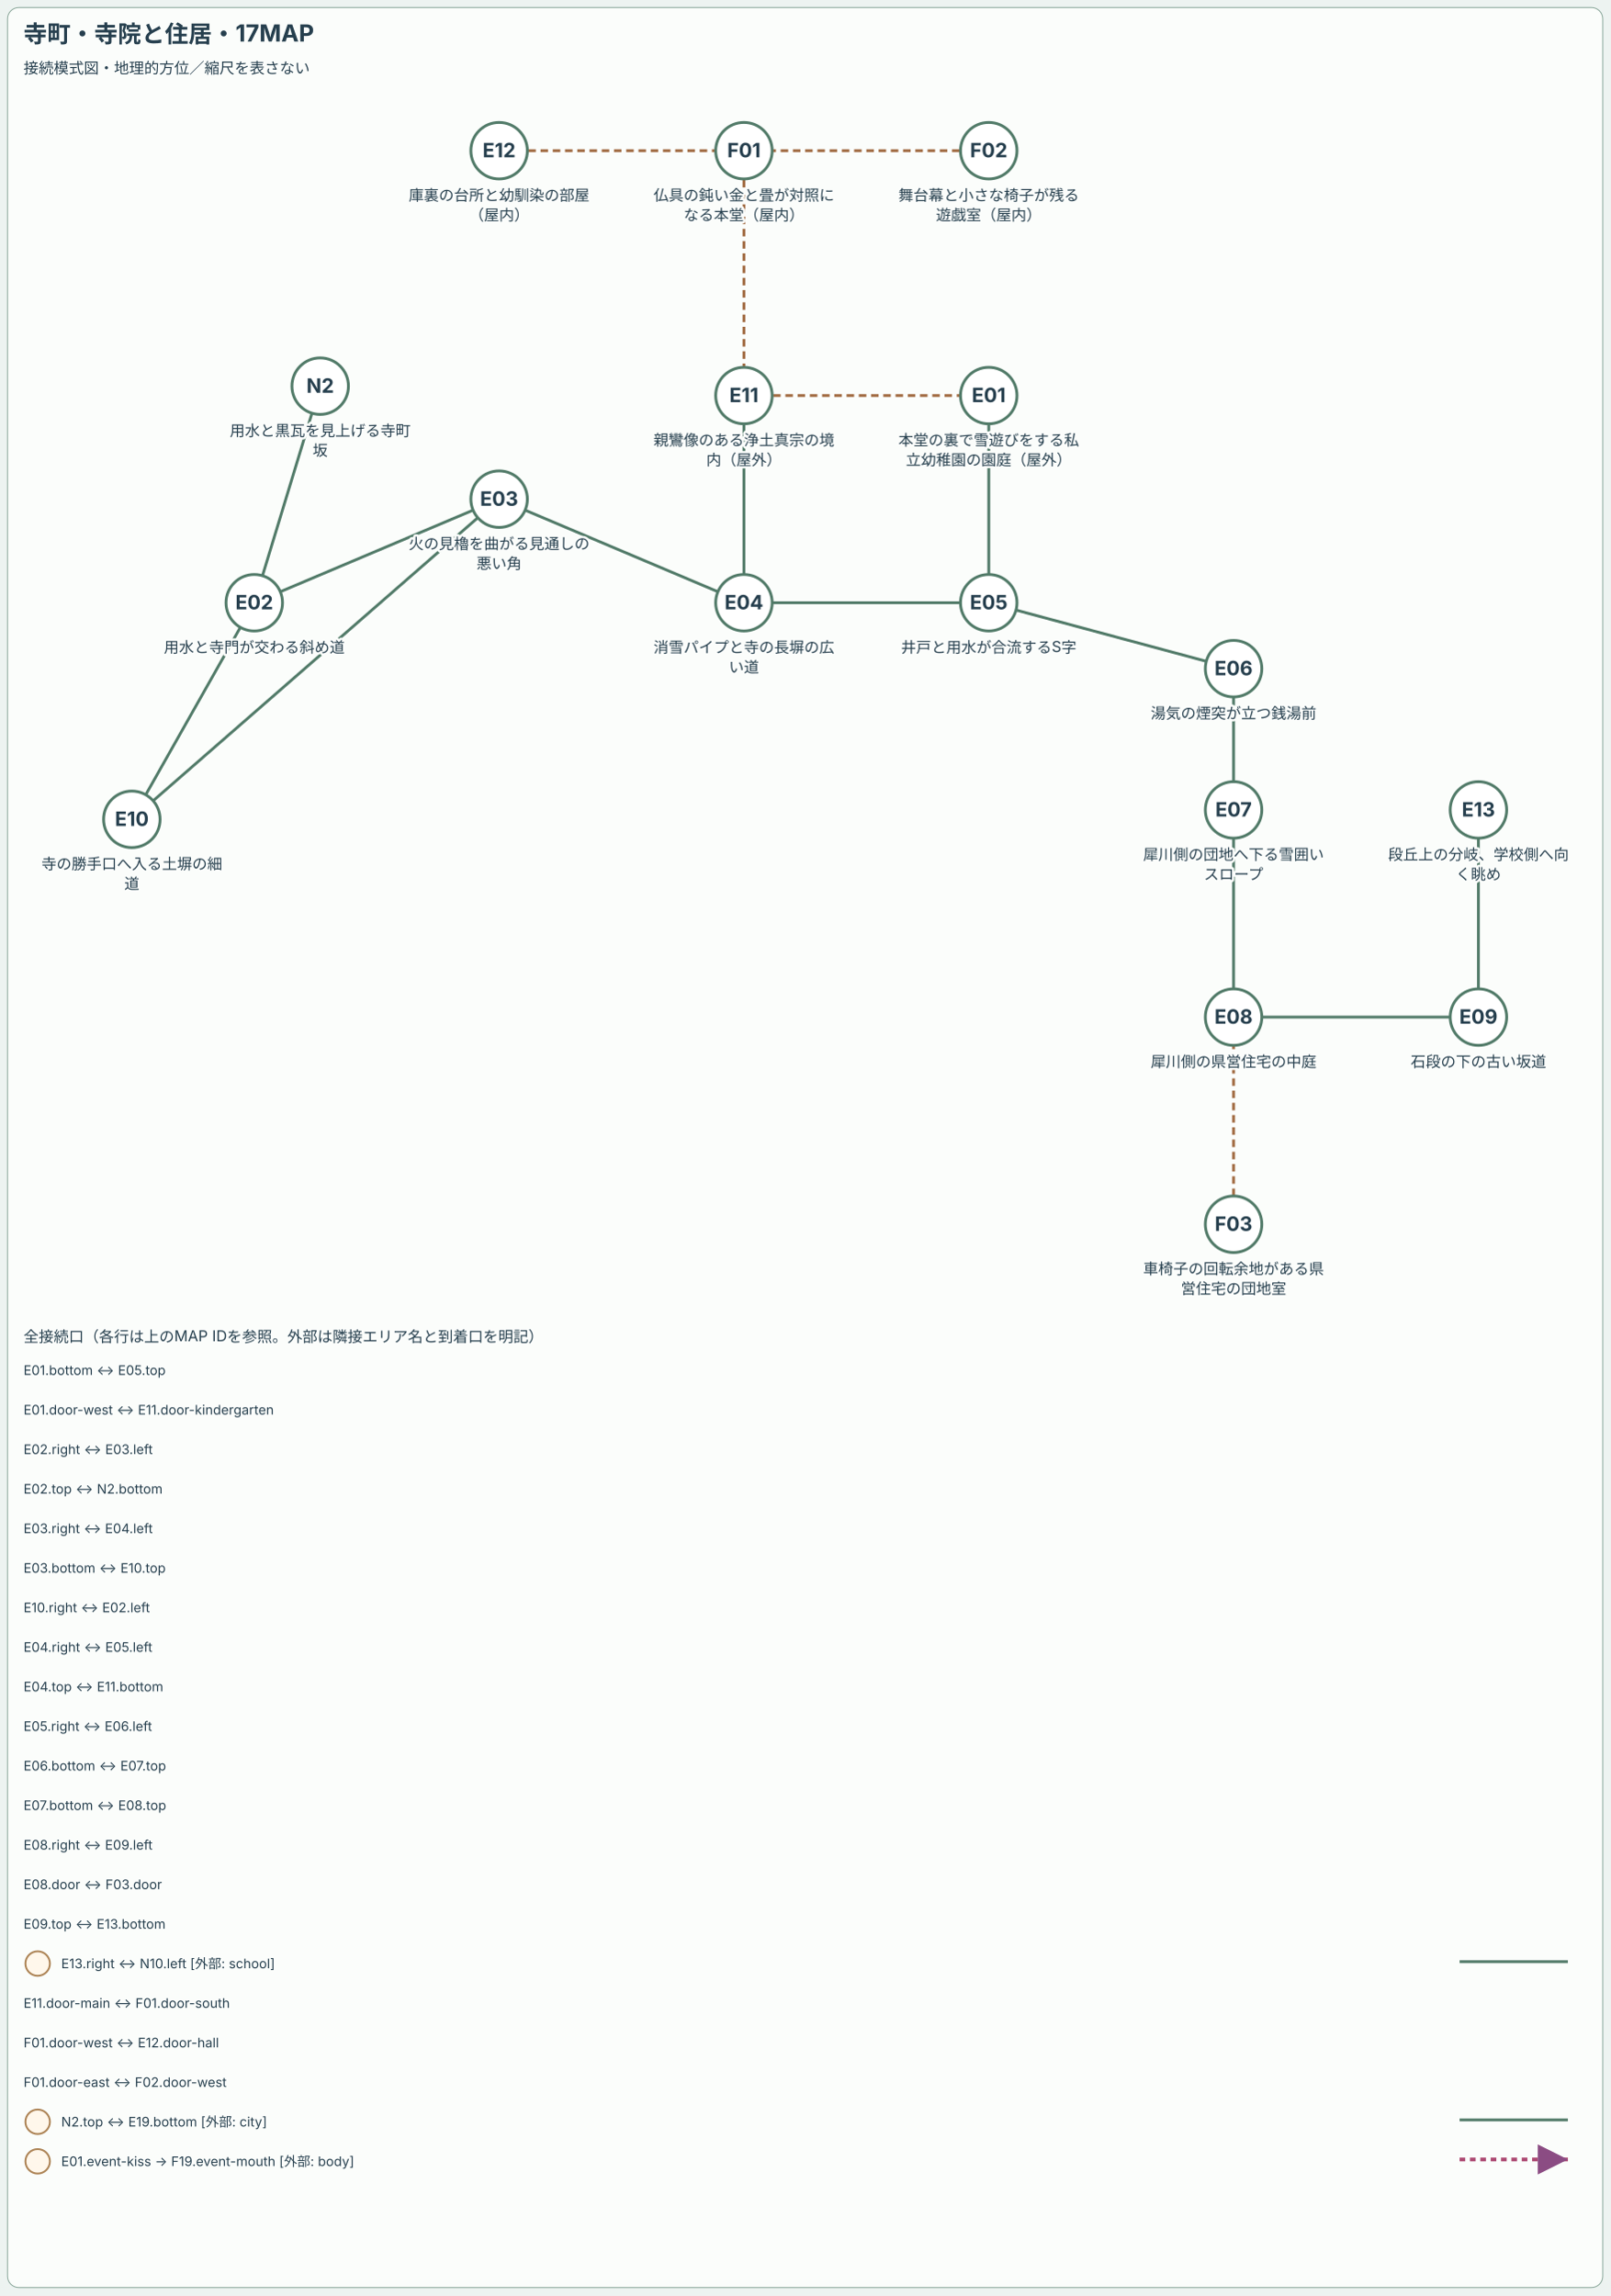
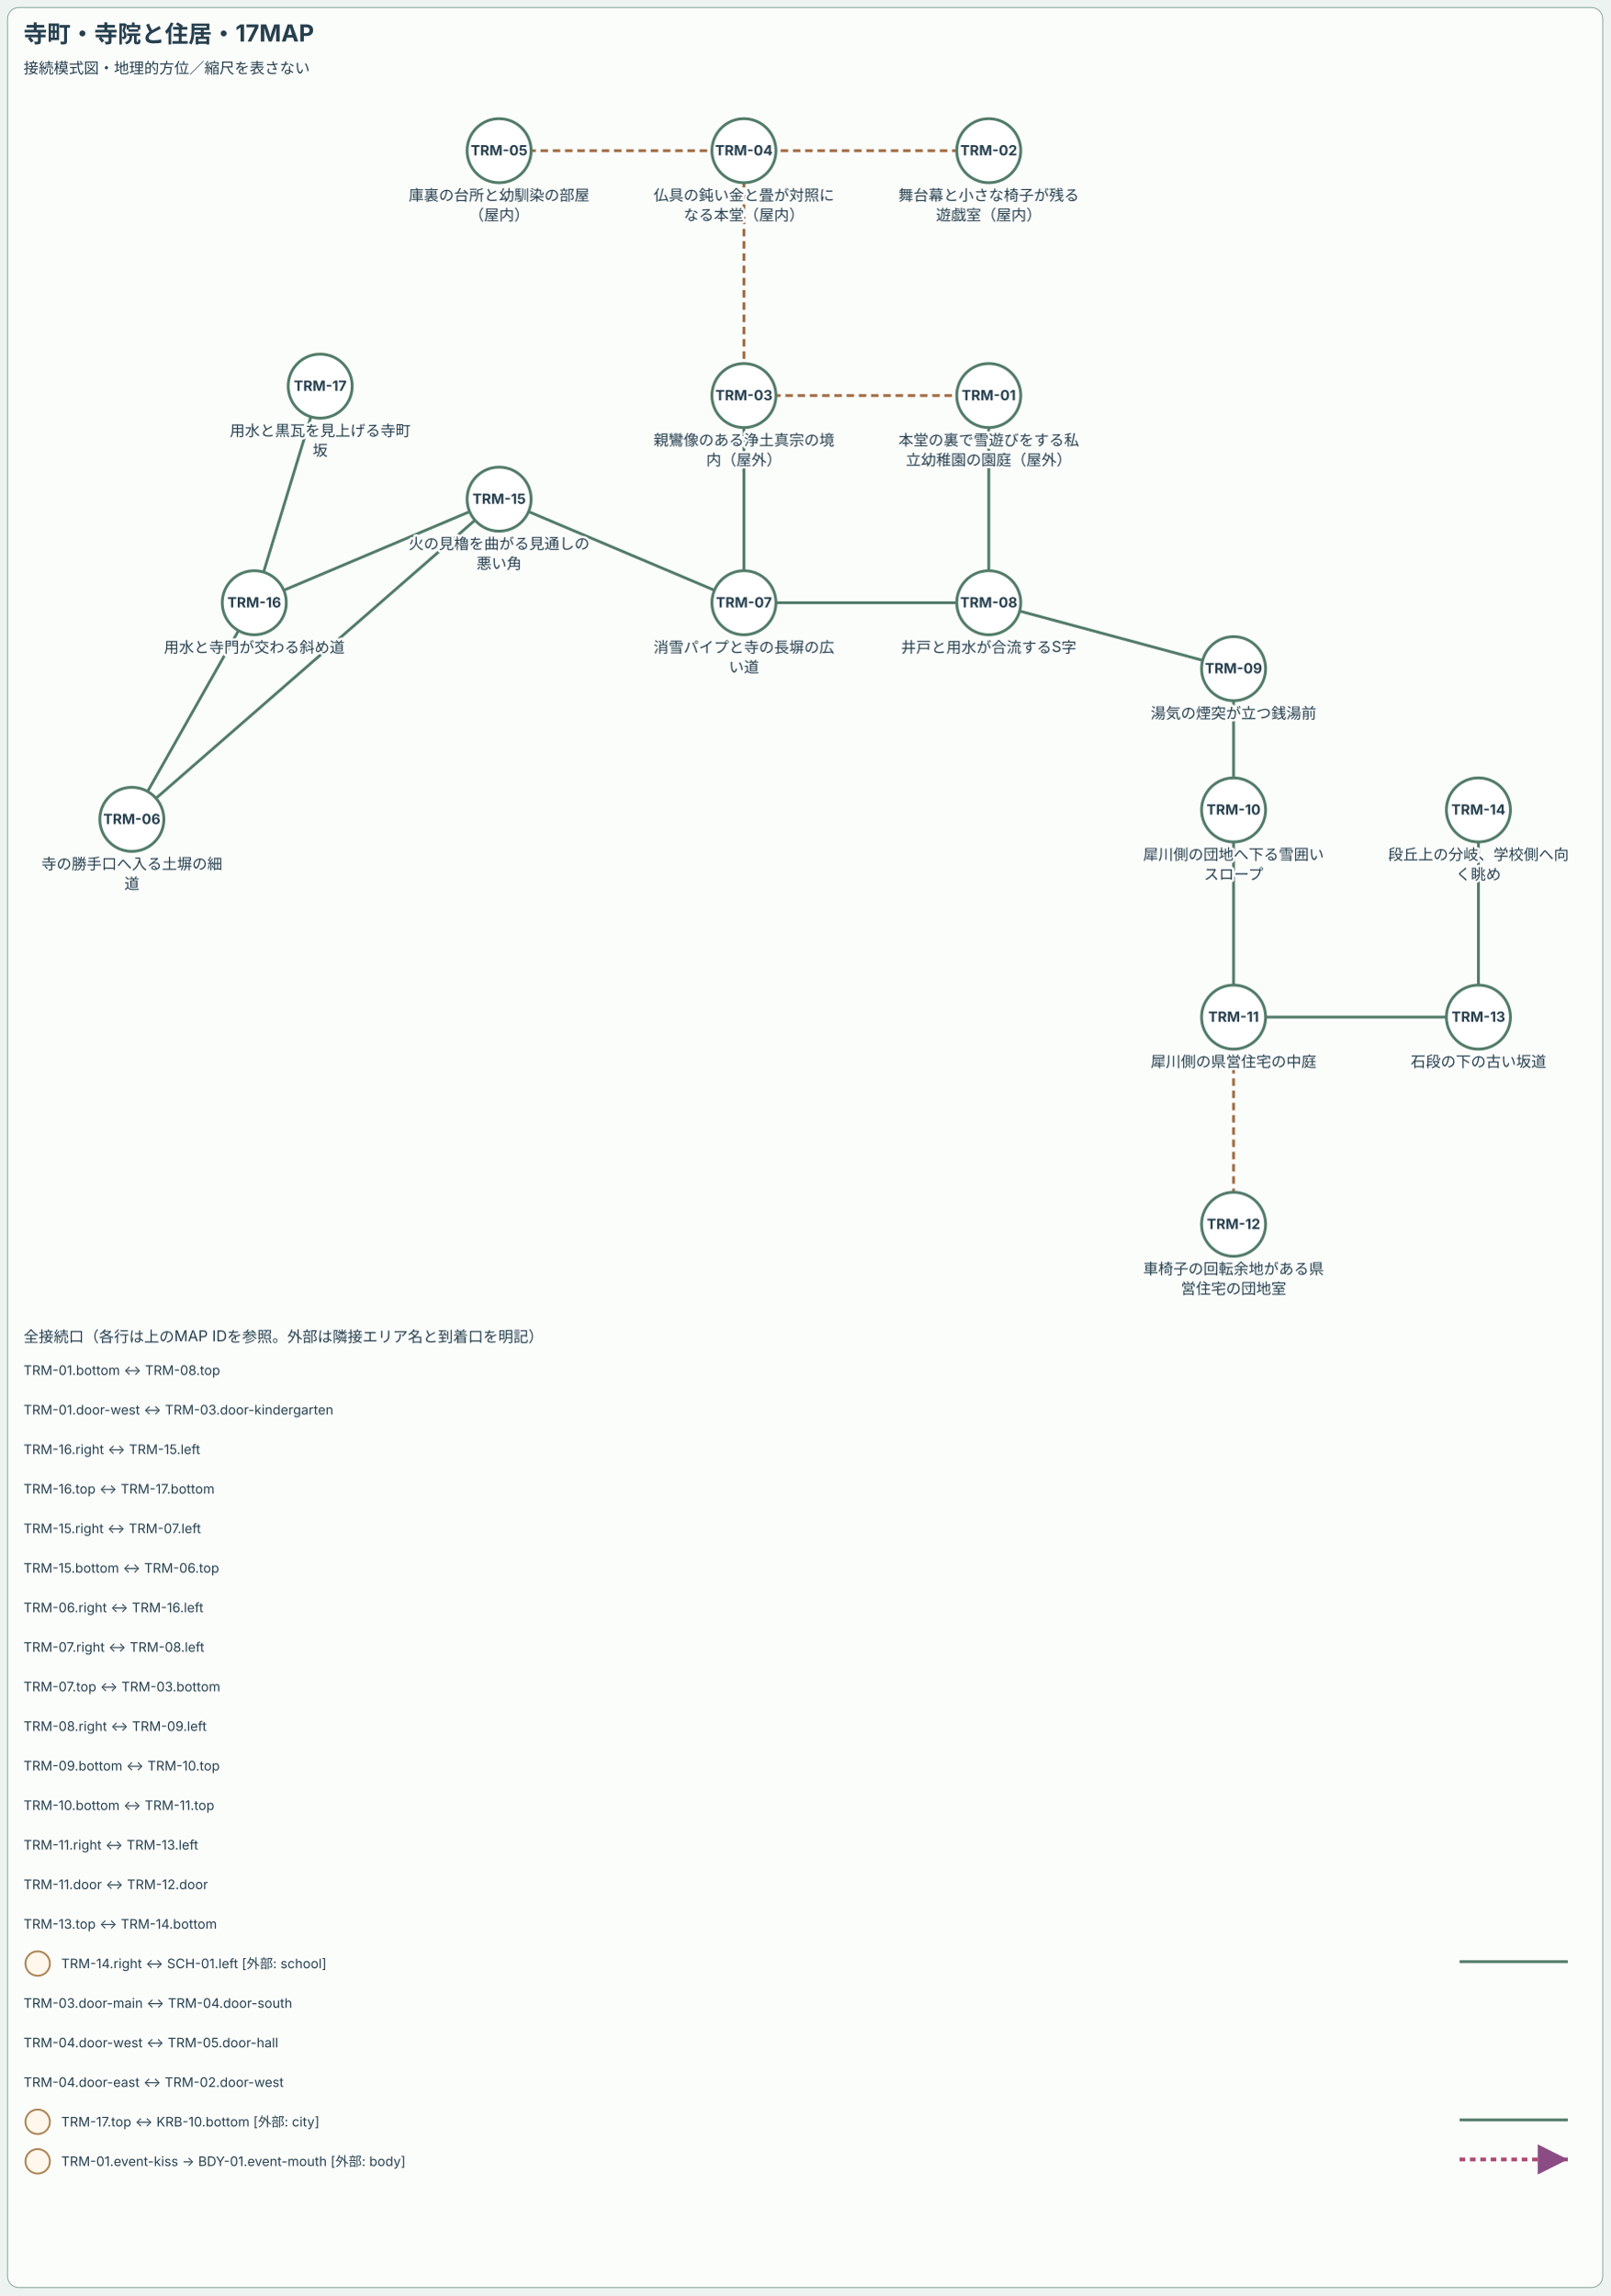
<svg xmlns="http://www.w3.org/2000/svg" width="1710" height="2437" viewBox="0 0 1710 2437" role="img">
  <defs>
    <marker id="directed-arrow" markerWidth="9" markerHeight="9" refX="8" refY="4" orient="auto">
      <path d="M0 0 L8 4 L0 8 Z" fill="#8b4c83" />
    </marker>
  </defs>
-   <style>text{font-family:-apple-system,BlinkMacSystemFont,"Hiragino Sans",sans-serif;fill:#263f4e}.node{fill:#fff;stroke:#527b69;stroke-width:3}.ref{fill:#fff7eb;stroke:#ad8456;stroke-width:2}.edge{fill:none;stroke:#527b69;stroke-width:3}.door{fill:none;stroke:#a16b42;stroke-width:3;stroke-dasharray:8 5}.event{fill:none;stroke:#ac4871;stroke-width:4;stroke-dasharray:6 5}.oneway{fill:none;stroke:#5262a8;stroke-width:4}.id{font-size:21px;font-weight:bold;text-anchor:middle}.label{font-size:16px;text-anchor:middle;paint-order:stroke;stroke:#fbfdfb;stroke-width:5;stroke-linejoin:round}.note{font-size:16px}.small{font-size:14px}.heading{font-size:25px;font-weight:bold}</style>
+   <style>text{font-family:-apple-system,BlinkMacSystemFont,"Hiragino Sans",sans-serif;fill:#263f4e}.node{fill:#fff;stroke:#527b69;stroke-width:3}.ref{fill:#fff7eb;stroke:#ad8456;stroke-width:2}.edge{fill:none;stroke:#527b69;stroke-width:3}.door{fill:none;stroke:#a16b42;stroke-width:3;stroke-dasharray:8 5}.event{fill:none;stroke:#ac4871;stroke-width:4;stroke-dasharray:6 5}.oneway{fill:none;stroke:#5262a8;stroke-width:4}.id{font-size:15px;font-weight:bold;text-anchor:middle}.label{font-size:16px;text-anchor:middle;paint-order:stroke;stroke:#fbfdfb;stroke-width:5;stroke-linejoin:round}.note{font-size:16px}.small{font-size:14px}.heading{font-size:25px;font-weight:bold}</style>
  <rect width="1710" height="2437" fill="#edf3f1" />
  <g data-area="teramachi">
    <rect x="8" y="8" width="1694" height="2421" rx="12" fill="#fbfdfb" stroke="#8aa79a" />
    <text x="25" y="45" class="heading">寺町・寺院と住居・17MAP</text>
    <text x="25" y="78" class="note">接続模式図・地理的方位／縮尺を表さない</text>
-     <path class="edge" data-edge-id="E01.bottom&gt;E05.top:edge" data-kind="edge" data-from="E01" data-to="E05" data-from-port="bottom" data-to-port="top" d="M1050 420 L1050 640" />
-     <path class="door" data-edge-id="E01.door-west&gt;E11.door-kindergarten:door" data-kind="door" data-from="E01" data-to="E11" data-from-port="door-west" data-to-port="door-kindergarten" d="M1050 420 L790 420" />
-     <path class="edge" data-edge-id="E02.right&gt;E03.left:edge" data-kind="edge" data-from="E02" data-to="E03" data-from-port="right" data-to-port="left" d="M270 640 L530 530" />
-     <path class="edge" data-edge-id="E02.top&gt;N2.bottom:edge" data-kind="edge" data-from="E02" data-to="N2" data-from-port="top" data-to-port="bottom" d="M270 640 L340 410" />
-     <path class="edge" data-edge-id="E03.right&gt;E04.left:edge" data-kind="edge" data-from="E03" data-to="E04" data-from-port="right" data-to-port="left" d="M530 530 L790 640" />
-     <path class="edge" data-edge-id="E03.bottom&gt;E10.top:edge" data-kind="edge" data-from="E03" data-to="E10" data-from-port="bottom" data-to-port="top" d="M530 530 L140 870" />
-     <path class="edge" data-edge-id="E10.right&gt;E02.left:edge" data-kind="edge" data-from="E10" data-to="E02" data-from-port="right" data-to-port="left" d="M140 870 L270 640" />
-     <path class="edge" data-edge-id="E04.right&gt;E05.left:edge" data-kind="edge" data-from="E04" data-to="E05" data-from-port="right" data-to-port="left" d="M790 640 L1050 640" />
-     <path class="edge" data-edge-id="E04.top&gt;E11.bottom:edge" data-kind="edge" data-from="E04" data-to="E11" data-from-port="top" data-to-port="bottom" d="M790 640 L790 420" />
-     <path class="edge" data-edge-id="E05.right&gt;E06.left:edge" data-kind="edge" data-from="E05" data-to="E06" data-from-port="right" data-to-port="left" d="M1050 640 L1310 710" />
-     <path class="edge" data-edge-id="E06.bottom&gt;E07.top:edge" data-kind="edge" data-from="E06" data-to="E07" data-from-port="bottom" data-to-port="top" d="M1310 710 L1310 860" />
-     <path class="edge" data-edge-id="E07.bottom&gt;E08.top:edge" data-kind="edge" data-from="E07" data-to="E08" data-from-port="bottom" data-to-port="top" d="M1310 860 L1310 1080" />
-     <path class="edge" data-edge-id="E08.right&gt;E09.left:edge" data-kind="edge" data-from="E08" data-to="E09" data-from-port="right" data-to-port="left" d="M1310 1080 L1570 1080" />
-     <path class="door" data-edge-id="E08.door&gt;F03.door:door" data-kind="door" data-from="E08" data-to="F03" data-from-port="door" data-to-port="door" d="M1310 1080 L1310 1300" />
-     <path class="edge" data-edge-id="E09.top&gt;E13.bottom:edge" data-kind="edge" data-from="E09" data-to="E13" data-from-port="top" data-to-port="bottom" d="M1570 1080 L1570 860" />
-     <path class="door" data-edge-id="E11.door-main&gt;F01.door-south:door" data-kind="door" data-from="E11" data-to="F01" data-from-port="door-main" data-to-port="door-south" d="M790 420 L790 160" />
-     <path class="door" data-edge-id="F01.door-west&gt;E12.door-hall:door" data-kind="door" data-from="F01" data-to="E12" data-from-port="door-west" data-to-port="door-hall" d="M790 160 L530 160" />
-     <path class="door" data-edge-id="F01.door-east&gt;F02.door-west:door" data-kind="door" data-from="F01" data-to="F02" data-from-port="door-east" data-to-port="door-west" d="M790 160 L1050 160" />
-     <circle class="node" data-map="E01" cx="1050" cy="420" r="30" />
-     <text class="id" x="1050" y="427">E01</text>
+     <path class="edge" data-edge-id="TRM-01.bottom&gt;TRM-08.top:edge" data-kind="edge" data-from="TRM-01" data-to="TRM-08" data-from-port="bottom" data-to-port="top" d="M1050 420 L1050 640" />
+     <path class="door" data-edge-id="TRM-01.door-west&gt;TRM-03.door-kindergarten:door" data-kind="door" data-from="TRM-01" data-to="TRM-03" data-from-port="door-west" data-to-port="door-kindergarten" d="M1050 420 L790 420" />
+     <path class="edge" data-edge-id="TRM-16.right&gt;TRM-15.left:edge" data-kind="edge" data-from="TRM-16" data-to="TRM-15" data-from-port="right" data-to-port="left" d="M270 640 L530 530" />
+     <path class="edge" data-edge-id="TRM-16.top&gt;TRM-17.bottom:edge" data-kind="edge" data-from="TRM-16" data-to="TRM-17" data-from-port="top" data-to-port="bottom" d="M270 640 L340 410" />
+     <path class="edge" data-edge-id="TRM-15.right&gt;TRM-07.left:edge" data-kind="edge" data-from="TRM-15" data-to="TRM-07" data-from-port="right" data-to-port="left" d="M530 530 L790 640" />
+     <path class="edge" data-edge-id="TRM-15.bottom&gt;TRM-06.top:edge" data-kind="edge" data-from="TRM-15" data-to="TRM-06" data-from-port="bottom" data-to-port="top" d="M530 530 L140 870" />
+     <path class="edge" data-edge-id="TRM-06.right&gt;TRM-16.left:edge" data-kind="edge" data-from="TRM-06" data-to="TRM-16" data-from-port="right" data-to-port="left" d="M140 870 L270 640" />
+     <path class="edge" data-edge-id="TRM-07.right&gt;TRM-08.left:edge" data-kind="edge" data-from="TRM-07" data-to="TRM-08" data-from-port="right" data-to-port="left" d="M790 640 L1050 640" />
+     <path class="edge" data-edge-id="TRM-07.top&gt;TRM-03.bottom:edge" data-kind="edge" data-from="TRM-07" data-to="TRM-03" data-from-port="top" data-to-port="bottom" d="M790 640 L790 420" />
+     <path class="edge" data-edge-id="TRM-08.right&gt;TRM-09.left:edge" data-kind="edge" data-from="TRM-08" data-to="TRM-09" data-from-port="right" data-to-port="left" d="M1050 640 L1310 710" />
+     <path class="edge" data-edge-id="TRM-09.bottom&gt;TRM-10.top:edge" data-kind="edge" data-from="TRM-09" data-to="TRM-10" data-from-port="bottom" data-to-port="top" d="M1310 710 L1310 860" />
+     <path class="edge" data-edge-id="TRM-10.bottom&gt;TRM-11.top:edge" data-kind="edge" data-from="TRM-10" data-to="TRM-11" data-from-port="bottom" data-to-port="top" d="M1310 860 L1310 1080" />
+     <path class="edge" data-edge-id="TRM-11.right&gt;TRM-13.left:edge" data-kind="edge" data-from="TRM-11" data-to="TRM-13" data-from-port="right" data-to-port="left" d="M1310 1080 L1570 1080" />
+     <path class="door" data-edge-id="TRM-11.door&gt;TRM-12.door:door" data-kind="door" data-from="TRM-11" data-to="TRM-12" data-from-port="door" data-to-port="door" d="M1310 1080 L1310 1300" />
+     <path class="edge" data-edge-id="TRM-13.top&gt;TRM-14.bottom:edge" data-kind="edge" data-from="TRM-13" data-to="TRM-14" data-from-port="top" data-to-port="bottom" d="M1570 1080 L1570 860" />
+     <path class="door" data-edge-id="TRM-03.door-main&gt;TRM-04.door-south:door" data-kind="door" data-from="TRM-03" data-to="TRM-04" data-from-port="door-main" data-to-port="door-south" d="M790 420 L790 160" />
+     <path class="door" data-edge-id="TRM-04.door-west&gt;TRM-05.door-hall:door" data-kind="door" data-from="TRM-04" data-to="TRM-05" data-from-port="door-west" data-to-port="door-hall" d="M790 160 L530 160" />
+     <path class="door" data-edge-id="TRM-04.door-east&gt;TRM-02.door-west:door" data-kind="door" data-from="TRM-04" data-to="TRM-02" data-from-port="door-east" data-to-port="door-west" d="M790 160 L1050 160" />
+     <circle class="node" data-map="TRM-01" cx="1050" cy="420" r="34" />
+     <text class="id" x="1050" y="425">TRM-01</text>
    <text x="1050" y="473" class="label">本堂の裏で雪遊びをする私</text>
    <text x="1050" y="494" class="label">立幼稚園の園庭（屋外）</text>
-     <circle class="node" data-map="E02" cx="270" cy="640" r="30" />
-     <text class="id" x="270" y="647">E02</text>
-     <text x="270" y="693" class="label">用水と寺門が交わる斜め道</text>
-     <circle class="node" data-map="E03" cx="530" cy="530" r="30" />
-     <text class="id" x="530" y="537">E03</text>
+     <circle class="node" data-map="TRM-02" cx="1050" cy="160" r="34" />
+     <text class="id" x="1050" y="165">TRM-02</text>
+     <text x="1050" y="213" class="label">舞台幕と小さな椅子が残る</text>
+     <text x="1050" y="234" class="label">遊戯室（屋内）</text>
+     <circle class="node" data-map="TRM-03" cx="790" cy="420" r="34" />
+     <text class="id" x="790" y="425">TRM-03</text>
+     <text x="790" y="473" class="label">親鸞像のある浄土真宗の境</text>
+     <text x="790" y="494" class="label">内（屋外）</text>
+     <circle class="node" data-map="TRM-04" cx="790" cy="160" r="34" />
+     <text class="id" x="790" y="165">TRM-04</text>
+     <text x="790" y="213" class="label">仏具の鈍い金と畳が対照に</text>
+     <text x="790" y="234" class="label">なる本堂（屋内）</text>
+     <circle class="node" data-map="TRM-05" cx="530" cy="160" r="34" />
+     <text class="id" x="530" y="165">TRM-05</text>
+     <text x="530" y="213" class="label">庫裏の台所と幼馴染の部屋</text>
+     <text x="530" y="234" class="label">（屋内）</text>
+     <circle class="node" data-map="TRM-06" cx="140" cy="870" r="34" />
+     <text class="id" x="140" y="875">TRM-06</text>
+     <text x="140" y="923" class="label">寺の勝手口へ入る土塀の細</text>
+     <text x="140" y="944" class="label">道</text>
+     <circle class="node" data-map="TRM-07" cx="790" cy="640" r="34" />
+     <text class="id" x="790" y="645">TRM-07</text>
+     <text x="790" y="693" class="label">消雪パイプと寺の長塀の広</text>
+     <text x="790" y="714" class="label">い道</text>
+     <circle class="node" data-map="TRM-08" cx="1050" cy="640" r="34" />
+     <text class="id" x="1050" y="645">TRM-08</text>
+     <text x="1050" y="693" class="label">井戸と用水が合流するS字</text>
+     <circle class="node" data-map="TRM-09" cx="1310" cy="710" r="34" />
+     <text class="id" x="1310" y="715">TRM-09</text>
+     <text x="1310" y="763" class="label">湯気の煙突が立つ銭湯前</text>
+     <circle class="node" data-map="TRM-10" cx="1310" cy="860" r="34" />
+     <text class="id" x="1310" y="865">TRM-10</text>
+     <text x="1310" y="913" class="label">犀川側の団地へ下る雪囲い</text>
+     <text x="1310" y="934" class="label">スロープ</text>
+     <circle class="node" data-map="TRM-11" cx="1310" cy="1080" r="34" />
+     <text class="id" x="1310" y="1085">TRM-11</text>
+     <text x="1310" y="1133" class="label">犀川側の県営住宅の中庭</text>
+     <circle class="node" data-map="TRM-12" cx="1310" cy="1300" r="34" />
+     <text class="id" x="1310" y="1305">TRM-12</text>
+     <text x="1310" y="1353" class="label">車椅子の回転余地がある県</text>
+     <text x="1310" y="1374" class="label">営住宅の団地室</text>
+     <circle class="node" data-map="TRM-13" cx="1570" cy="1080" r="34" />
+     <text class="id" x="1570" y="1085">TRM-13</text>
+     <text x="1570" y="1133" class="label">石段の下の古い坂道</text>
+     <circle class="node" data-map="TRM-14" cx="1570" cy="860" r="34" />
+     <text class="id" x="1570" y="865">TRM-14</text>
+     <text x="1570" y="913" class="label">段丘上の分岐、学校側へ向</text>
+     <text x="1570" y="934" class="label">く眺め</text>
+     <circle class="node" data-map="TRM-15" cx="530" cy="530" r="34" />
+     <text class="id" x="530" y="535">TRM-15</text>
    <text x="530" y="583" class="label">火の見櫓を曲がる見通しの</text>
    <text x="530" y="604" class="label">悪い角</text>
-     <circle class="node" data-map="E04" cx="790" cy="640" r="30" />
-     <text class="id" x="790" y="647">E04</text>
-     <text x="790" y="693" class="label">消雪パイプと寺の長塀の広</text>
-     <text x="790" y="714" class="label">い道</text>
-     <circle class="node" data-map="E05" cx="1050" cy="640" r="30" />
-     <text class="id" x="1050" y="647">E05</text>
-     <text x="1050" y="693" class="label">井戸と用水が合流するS字</text>
-     <circle class="node" data-map="E06" cx="1310" cy="710" r="30" />
-     <text class="id" x="1310" y="717">E06</text>
-     <text x="1310" y="763" class="label">湯気の煙突が立つ銭湯前</text>
-     <circle class="node" data-map="E07" cx="1310" cy="860" r="30" />
-     <text class="id" x="1310" y="867">E07</text>
-     <text x="1310" y="913" class="label">犀川側の団地へ下る雪囲い</text>
-     <text x="1310" y="934" class="label">スロープ</text>
-     <circle class="node" data-map="E08" cx="1310" cy="1080" r="30" />
-     <text class="id" x="1310" y="1087">E08</text>
-     <text x="1310" y="1133" class="label">犀川側の県営住宅の中庭</text>
-     <circle class="node" data-map="E09" cx="1570" cy="1080" r="30" />
-     <text class="id" x="1570" y="1087">E09</text>
-     <text x="1570" y="1133" class="label">石段の下の古い坂道</text>
-     <circle class="node" data-map="E10" cx="140" cy="870" r="30" />
-     <text class="id" x="140" y="877">E10</text>
-     <text x="140" y="923" class="label">寺の勝手口へ入る土塀の細</text>
-     <text x="140" y="944" class="label">道</text>
-     <circle class="node" data-map="E11" cx="790" cy="420" r="30" />
-     <text class="id" x="790" y="427">E11</text>
-     <text x="790" y="473" class="label">親鸞像のある浄土真宗の境</text>
-     <text x="790" y="494" class="label">内（屋外）</text>
-     <circle class="node" data-map="E12" cx="530" cy="160" r="30" />
-     <text class="id" x="530" y="167">E12</text>
-     <text x="530" y="213" class="label">庫裏の台所と幼馴染の部屋</text>
-     <text x="530" y="234" class="label">（屋内）</text>
-     <circle class="node" data-map="E13" cx="1570" cy="860" r="30" />
-     <text class="id" x="1570" y="867">E13</text>
-     <text x="1570" y="913" class="label">段丘上の分岐、学校側へ向</text>
-     <text x="1570" y="934" class="label">く眺め</text>
-     <circle class="node" data-map="F01" cx="790" cy="160" r="30" />
-     <text class="id" x="790" y="167">F01</text>
-     <text x="790" y="213" class="label">仏具の鈍い金と畳が対照に</text>
-     <text x="790" y="234" class="label">なる本堂（屋内）</text>
-     <circle class="node" data-map="F02" cx="1050" cy="160" r="30" />
-     <text class="id" x="1050" y="167">F02</text>
-     <text x="1050" y="213" class="label">舞台幕と小さな椅子が残る</text>
-     <text x="1050" y="234" class="label">遊戯室（屋内）</text>
-     <circle class="node" data-map="F03" cx="1310" cy="1300" r="30" />
-     <text class="id" x="1310" y="1307">F03</text>
-     <text x="1310" y="1353" class="label">車椅子の回転余地がある県</text>
-     <text x="1310" y="1374" class="label">営住宅の団地室</text>
-     <circle class="node" data-map="N2" cx="340" cy="410" r="30" />
-     <text class="id" x="340" y="417">N2</text>
+     <circle class="node" data-map="TRM-16" cx="270" cy="640" r="34" />
+     <text class="id" x="270" y="645">TRM-16</text>
+     <text x="270" y="693" class="label">用水と寺門が交わる斜め道</text>
+     <circle class="node" data-map="TRM-17" cx="340" cy="410" r="34" />
+     <text class="id" x="340" y="415">TRM-17</text>
    <text x="340" y="463" class="label">用水と黒瓦を見上げる寺町</text>
    <text x="340" y="484" class="label">坂</text>
    <text x="25" y="1425" class="note">全接続口（各行は上のMAP IDを参照。外部は隣接エリア名と到着口を明記）</text>
-     <text x="25" y="1460" class="small">E01.bottom ↔ E05.top</text>
-     <text x="25" y="1502" class="small">E01.door-west ↔ E11.door-kindergarten</text>
-     <text x="25" y="1544" class="small">E02.right ↔ E03.left</text>
-     <text x="25" y="1586" class="small">E02.top ↔ N2.bottom</text>
-     <text x="25" y="1628" class="small">E03.right ↔ E04.left</text>
-     <text x="25" y="1670" class="small">E03.bottom ↔ E10.top</text>
-     <text x="25" y="1712" class="small">E10.right ↔ E02.left</text>
-     <text x="25" y="1754" class="small">E04.right ↔ E05.left</text>
-     <text x="25" y="1796" class="small">E04.top ↔ E11.bottom</text>
-     <text x="25" y="1838" class="small">E05.right ↔ E06.left</text>
-     <text x="25" y="1880" class="small">E06.bottom ↔ E07.top</text>
-     <text x="25" y="1922" class="small">E07.bottom ↔ E08.top</text>
-     <text x="25" y="1964" class="small">E08.right ↔ E09.left</text>
-     <text x="25" y="2006" class="small">E08.door ↔ F03.door</text>
-     <text x="25" y="2048" class="small">E09.top ↔ E13.bottom</text>
-     <circle class="ref" data-reference-map="N10" data-reference="N10" cx="40" cy="2085" r="13" />
-     <text x="65" y="2090" class="small">E13.right ↔ N10.left  [外部: school]</text>
-     <path class="edge" data-edge-id="E13.right&gt;N10.left:edge" data-kind="edge" data-from="E13" data-to="N10" data-from-port="right" data-to-port="left" d="M1550 2083 L1665 2083" />
-     <text x="25" y="2132" class="small">E11.door-main ↔ F01.door-south</text>
-     <text x="25" y="2174" class="small">F01.door-west ↔ E12.door-hall</text>
-     <text x="25" y="2216" class="small">F01.door-east ↔ F02.door-west</text>
-     <circle class="ref" data-reference-map="E19" data-reference="E19" cx="40" cy="2253" r="13" />
-     <text x="65" y="2258" class="small">N2.top ↔ E19.bottom  [外部: city]</text>
-     <path class="edge" data-edge-id="N2.top&gt;E19.bottom:edge" data-kind="edge" data-from="N2" data-to="E19" data-from-port="top" data-to-port="bottom" d="M1550 2251 L1665 2251" />
-     <circle class="ref" data-reference-map="F19" data-reference="F19" cx="40" cy="2295" r="13" />
-     <text x="65" y="2300" class="small">E01.event-kiss → F19.event-mouth  [外部: body]</text>
-     <path class="event" data-edge-id="E01.event-kiss&gt;F19.event-mouth:event" data-kind="event" data-from="E01" data-to="F19" data-from-port="event-kiss" data-to-port="event-mouth" d="M1550 2293 L1665 2293" marker-end="url(#directed-arrow)" />
+     <text x="25" y="1460" class="small">TRM-01.bottom ↔ TRM-08.top</text>
+     <text x="25" y="1502" class="small">TRM-01.door-west ↔ TRM-03.door-kindergarten</text>
+     <text x="25" y="1544" class="small">TRM-16.right ↔ TRM-15.left</text>
+     <text x="25" y="1586" class="small">TRM-16.top ↔ TRM-17.bottom</text>
+     <text x="25" y="1628" class="small">TRM-15.right ↔ TRM-07.left</text>
+     <text x="25" y="1670" class="small">TRM-15.bottom ↔ TRM-06.top</text>
+     <text x="25" y="1712" class="small">TRM-06.right ↔ TRM-16.left</text>
+     <text x="25" y="1754" class="small">TRM-07.right ↔ TRM-08.left</text>
+     <text x="25" y="1796" class="small">TRM-07.top ↔ TRM-03.bottom</text>
+     <text x="25" y="1838" class="small">TRM-08.right ↔ TRM-09.left</text>
+     <text x="25" y="1880" class="small">TRM-09.bottom ↔ TRM-10.top</text>
+     <text x="25" y="1922" class="small">TRM-10.bottom ↔ TRM-11.top</text>
+     <text x="25" y="1964" class="small">TRM-11.right ↔ TRM-13.left</text>
+     <text x="25" y="2006" class="small">TRM-11.door ↔ TRM-12.door</text>
+     <text x="25" y="2048" class="small">TRM-13.top ↔ TRM-14.bottom</text>
+     <circle class="ref" data-reference-map="SCH-01" data-reference="SCH-01" cx="40" cy="2085" r="13" />
+     <text x="65" y="2090" class="small">TRM-14.right ↔ SCH-01.left  [外部: school]</text>
+     <path class="edge" data-edge-id="TRM-14.right&gt;SCH-01.left:edge" data-kind="edge" data-from="TRM-14" data-to="SCH-01" data-from-port="right" data-to-port="left" d="M1550 2083 L1665 2083" />
+     <text x="25" y="2132" class="small">TRM-03.door-main ↔ TRM-04.door-south</text>
+     <text x="25" y="2174" class="small">TRM-04.door-west ↔ TRM-05.door-hall</text>
+     <text x="25" y="2216" class="small">TRM-04.door-east ↔ TRM-02.door-west</text>
+     <circle class="ref" data-reference-map="KRB-10" data-reference="KRB-10" cx="40" cy="2253" r="13" />
+     <text x="65" y="2258" class="small">TRM-17.top ↔ KRB-10.bottom  [外部: city]</text>
+     <path class="edge" data-edge-id="TRM-17.top&gt;KRB-10.bottom:edge" data-kind="edge" data-from="TRM-17" data-to="KRB-10" data-from-port="top" data-to-port="bottom" d="M1550 2251 L1665 2251" />
+     <circle class="ref" data-reference-map="BDY-01" data-reference="BDY-01" cx="40" cy="2295" r="13" />
+     <text x="65" y="2300" class="small">TRM-01.event-kiss → BDY-01.event-mouth  [外部: body]</text>
+     <path class="event" data-edge-id="TRM-01.event-kiss&gt;BDY-01.event-mouth:event" data-kind="event" data-from="TRM-01" data-to="BDY-01" data-from-port="event-kiss" data-to-port="event-mouth" d="M1550 2293 L1665 2293" marker-end="url(#directed-arrow)" />
  </g>
</svg>
